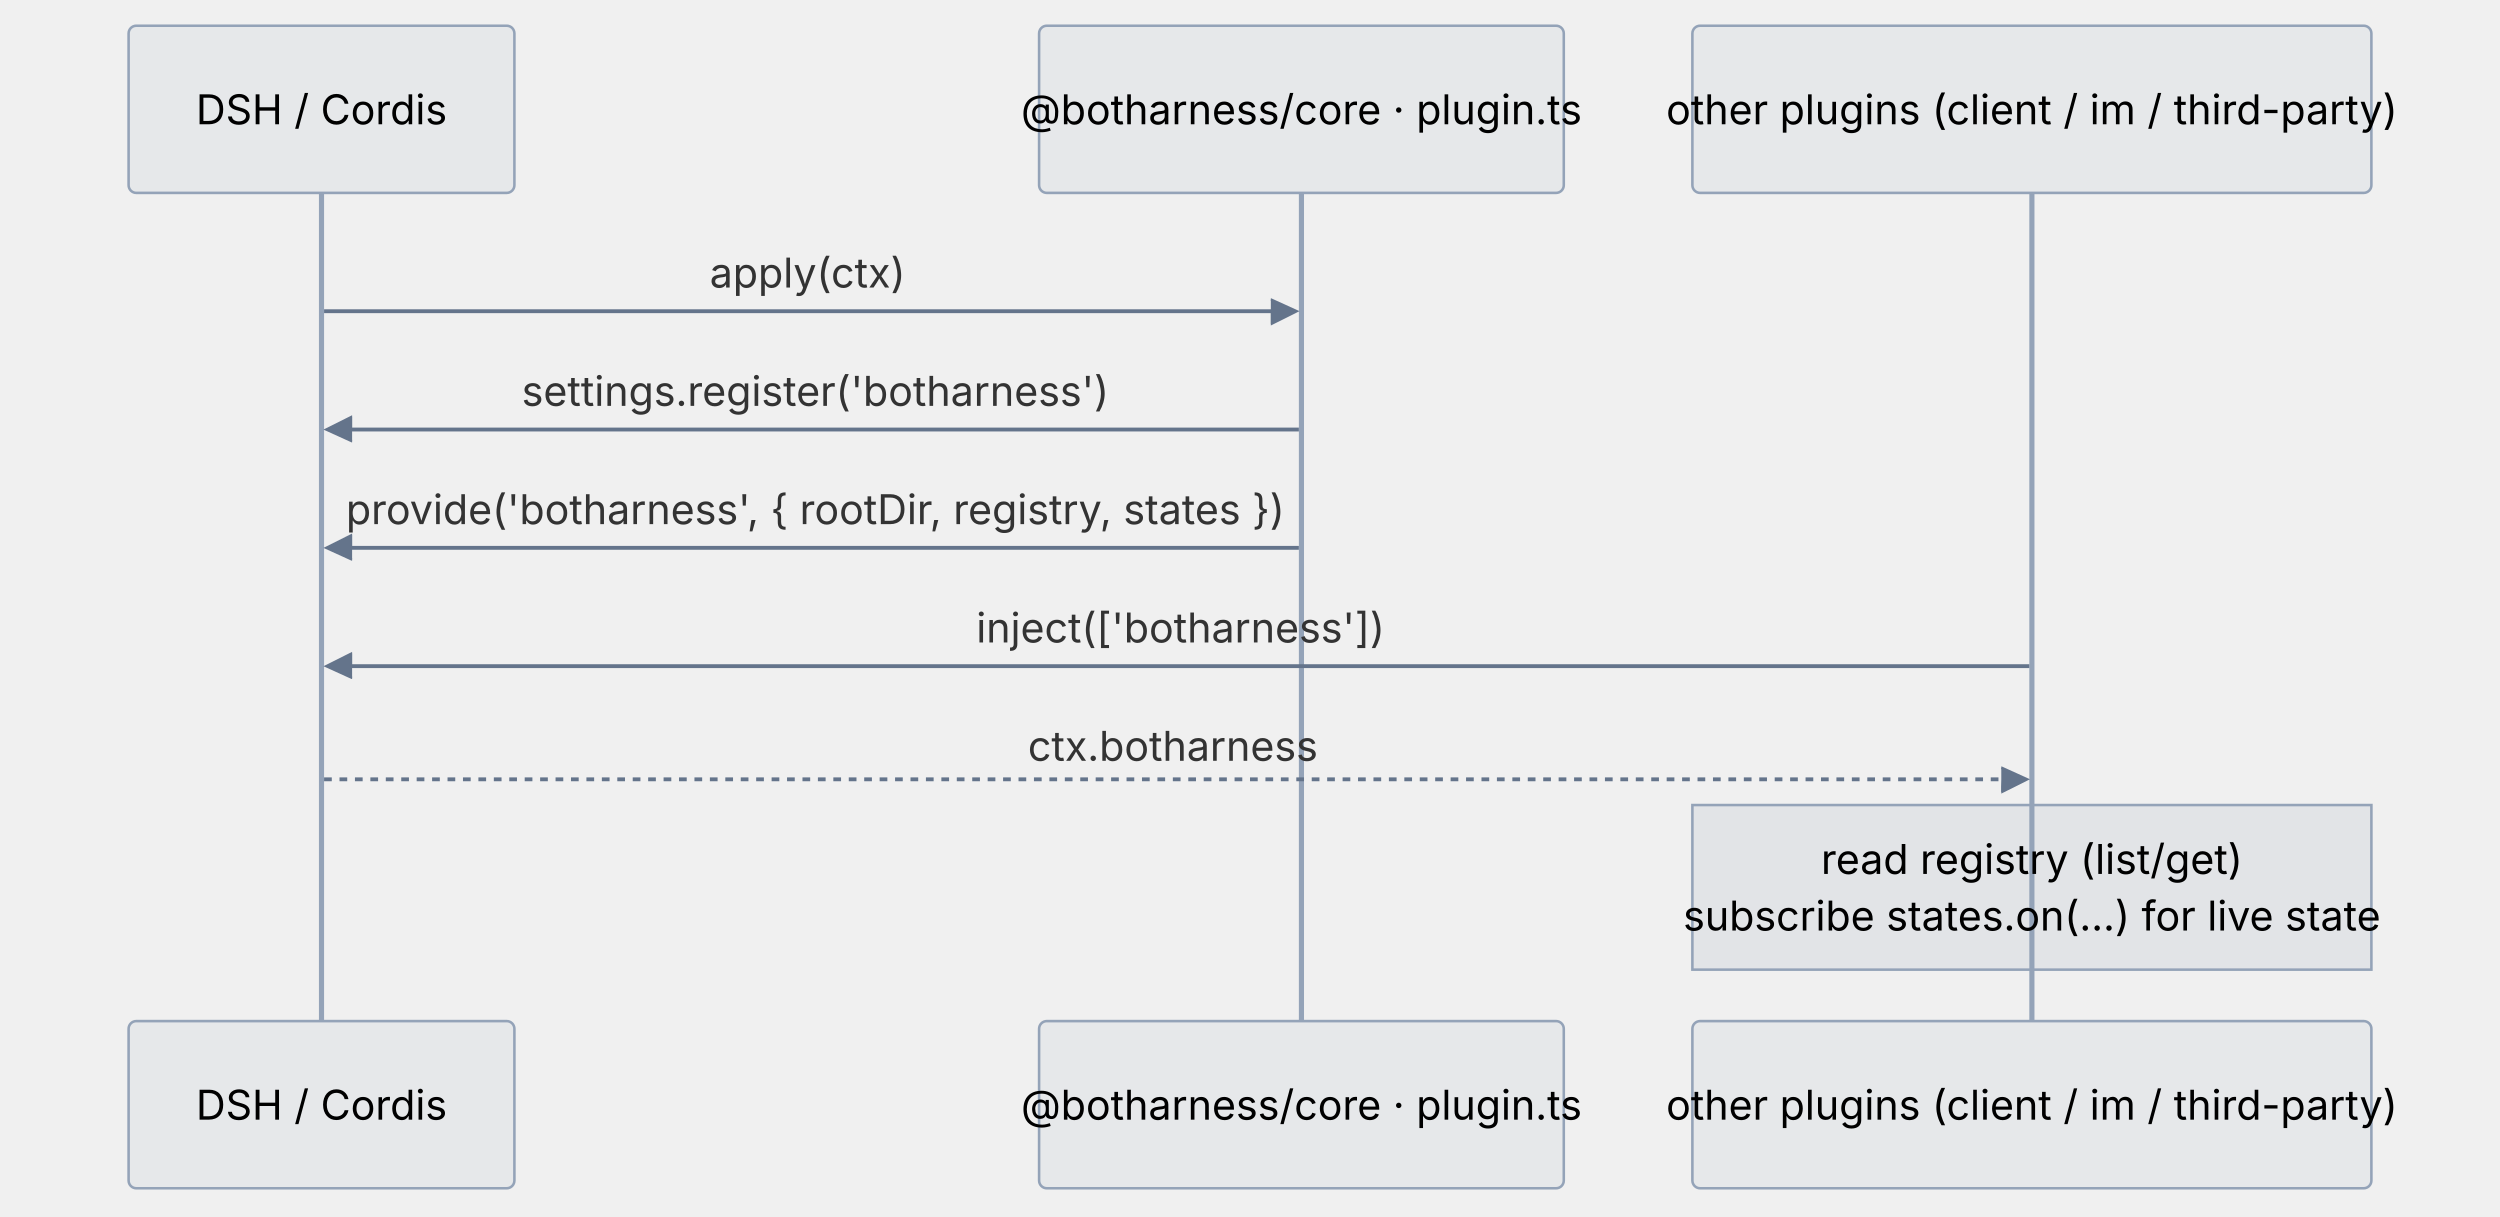
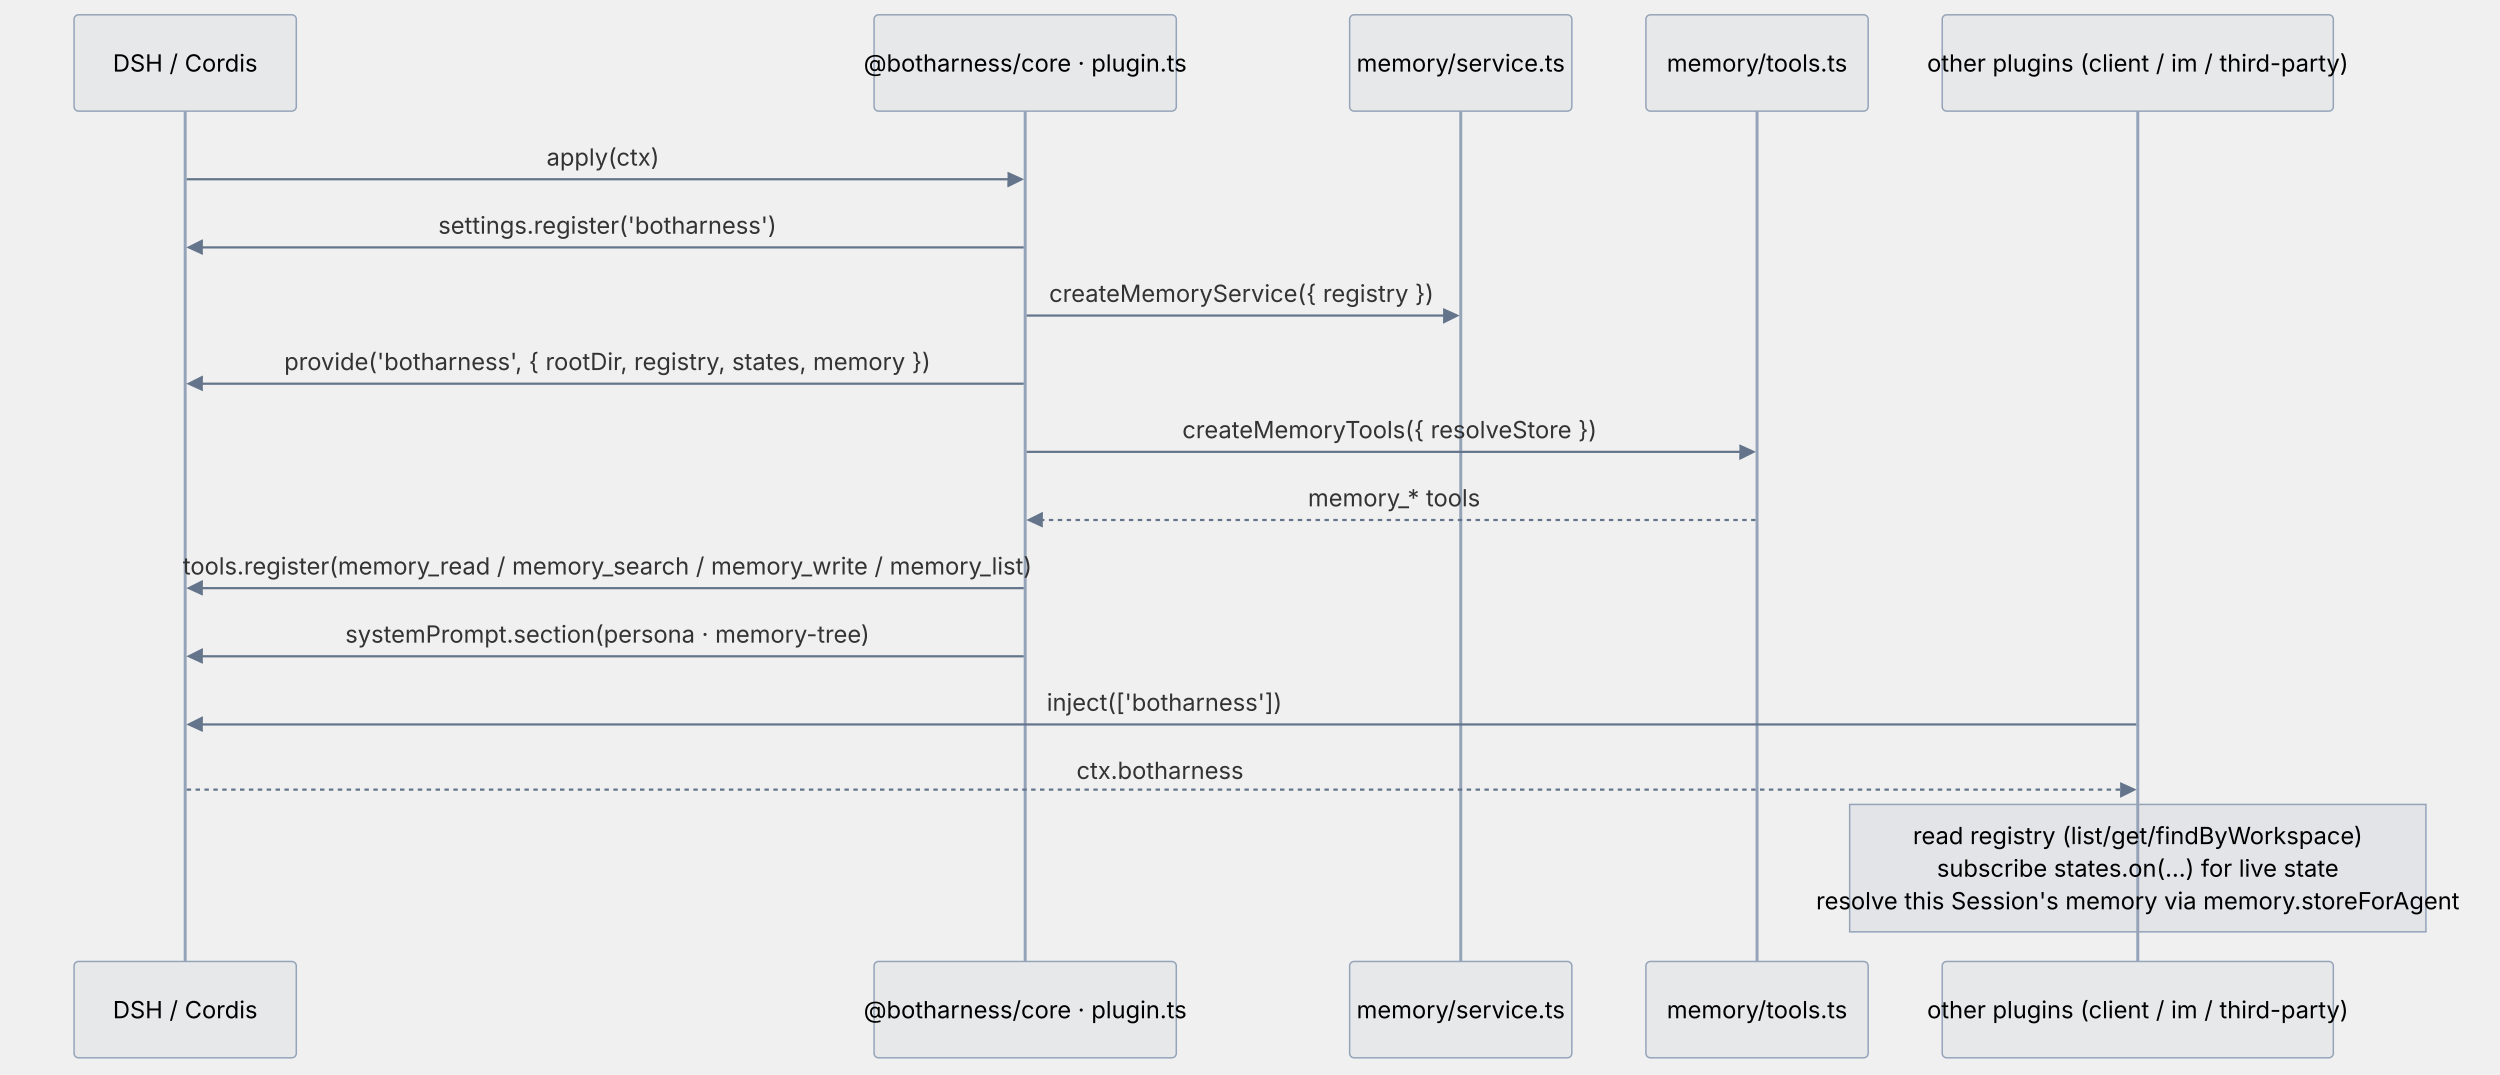
- <svg xmlns="http://www.w3.org/2000/svg" id="my-svg" width="972" height="473" style="max-width: 972px; background-color: transparent;" viewBox="-50 -10 972 473" role="graphics-document document" aria-roledescription="sequence">
+ <svg xmlns="http://www.w3.org/2000/svg" id="my-svg" width="1687.5" height="725" style="max-width: 1687.5px; background-color: transparent;" viewBox="-50 -10 1687.5 725" role="graphics-document document" aria-roledescription="sequence">
  <g>
-     <rect x="608" y="387" fill="#eaeaea" stroke="#666" width="264" height="65" name="O" rx="3" ry="3" class="actor actor-bottom" />
-     <text x="740" y="419.5" dominant-baseline="central" alignment-baseline="central" class="actor actor-box" style="text-anchor: middle; font-size: 16px; font-weight: 400;">
-       <tspan x="740" dy="0">other plugins (client / im / third-party)</tspan>
+     <rect x="1261" y="639" fill="#eaeaea" stroke="#666" width="264" height="65" name="O" rx="3" ry="3" class="actor actor-bottom" />
+     <text x="1393" y="671.5" dominant-baseline="central" alignment-baseline="central" class="actor actor-box" style="text-anchor: middle; font-size: 16px; font-weight: 400;">
+       <tspan x="1393" dy="0">other plugins (client / im / third-party)</tspan>
    </text>
  </g>
  <g>
-     <rect x="354" y="387" fill="#eaeaea" stroke="#666" width="204" height="65" name="P" rx="3" ry="3" class="actor actor-bottom" />
-     <text x="456" y="419.5" dominant-baseline="central" alignment-baseline="central" class="actor actor-box" style="text-anchor: middle; font-size: 16px; font-weight: 400;">
-       <tspan x="456" dy="0">@botharness/core · plugin.ts</tspan>
+     <rect x="1061" y="639" fill="#eaeaea" stroke="#666" width="150" height="65" name="T" rx="3" ry="3" class="actor actor-bottom" />
+     <text x="1136" y="671.5" dominant-baseline="central" alignment-baseline="central" class="actor actor-box" style="text-anchor: middle; font-size: 16px; font-weight: 400;">
+       <tspan x="1136" dy="0">memory/tools.ts</tspan>
    </text>
  </g>
  <g>
-     <rect x="0" y="387" fill="#eaeaea" stroke="#666" width="150" height="65" name="D" rx="3" ry="3" class="actor actor-bottom" />
-     <text x="75" y="419.5" dominant-baseline="central" alignment-baseline="central" class="actor actor-box" style="text-anchor: middle; font-size: 16px; font-weight: 400;">
+     <rect x="861" y="639" fill="#eaeaea" stroke="#666" width="150" height="65" name="M" rx="3" ry="3" class="actor actor-bottom" />
+     <text x="936" y="671.5" dominant-baseline="central" alignment-baseline="central" class="actor actor-box" style="text-anchor: middle; font-size: 16px; font-weight: 400;">
+       <tspan x="936" dy="0">memory/service.ts</tspan>
+     </text>
+   </g>
+   <g>
+     <rect x="540" y="639" fill="#eaeaea" stroke="#666" width="204" height="65" name="P" rx="3" ry="3" class="actor actor-bottom" />
+     <text x="642" y="671.5" dominant-baseline="central" alignment-baseline="central" class="actor actor-box" style="text-anchor: middle; font-size: 16px; font-weight: 400;">
+       <tspan x="642" dy="0">@botharness/core · plugin.ts</tspan>
+     </text>
+   </g>
+   <g>
+     <rect x="0" y="639" fill="#eaeaea" stroke="#666" width="150" height="65" name="D" rx="3" ry="3" class="actor actor-bottom" />
+     <text x="75" y="671.5" dominant-baseline="central" alignment-baseline="central" class="actor actor-box" style="text-anchor: middle; font-size: 16px; font-weight: 400;">
      <tspan x="75" dy="0">DSH / Cordis</tspan>
    </text>
  </g>
  <g>
-     <line id="actor2" x1="740" y1="65" x2="740" y2="387" class="actor-line 200" stroke-width="0.5px" stroke="#999" name="O" data-et="life-line" data-id="O" />
-     <g id="root-2" data-et="participant" data-type="participant" data-id="O">
-       <rect x="608" y="0" fill="#eaeaea" stroke="#666" width="264" height="65" name="O" rx="3" ry="3" class="actor actor-top" />
-       <text x="740" y="32.5" dominant-baseline="central" alignment-baseline="central" class="actor actor-box" style="text-anchor: middle; font-size: 16px; font-weight: 400;">
-         <tspan x="740" dy="0">other plugins (client / im / third-party)</tspan>
+     <line id="actor4" x1="1393" y1="65" x2="1393" y2="639" class="actor-line 200" stroke-width="0.5px" stroke="#999" name="O" data-et="life-line" data-id="O" />
+     <g id="root-4" data-et="participant" data-type="participant" data-id="O">
+       <rect x="1261" y="0" fill="#eaeaea" stroke="#666" width="264" height="65" name="O" rx="3" ry="3" class="actor actor-top" />
+       <text x="1393" y="32.5" dominant-baseline="central" alignment-baseline="central" class="actor actor-box" style="text-anchor: middle; font-size: 16px; font-weight: 400;">
+         <tspan x="1393" dy="0">other plugins (client / im / third-party)</tspan>
      </text>
    </g>
  </g>
  <g>
-     <line id="actor1" x1="456" y1="65" x2="456" y2="387" class="actor-line 200" stroke-width="0.5px" stroke="#999" name="P" data-et="life-line" data-id="P" />
-     <g id="root-1" data-et="participant" data-type="participant" data-id="P">
-       <rect x="354" y="0" fill="#eaeaea" stroke="#666" width="204" height="65" name="P" rx="3" ry="3" class="actor actor-top" />
-       <text x="456" y="32.5" dominant-baseline="central" alignment-baseline="central" class="actor actor-box" style="text-anchor: middle; font-size: 16px; font-weight: 400;">
-         <tspan x="456" dy="0">@botharness/core · plugin.ts</tspan>
+     <line id="actor3" x1="1136" y1="65" x2="1136" y2="639" class="actor-line 200" stroke-width="0.5px" stroke="#999" name="T" data-et="life-line" data-id="T" />
+     <g id="root-3" data-et="participant" data-type="participant" data-id="T">
+       <rect x="1061" y="0" fill="#eaeaea" stroke="#666" width="150" height="65" name="T" rx="3" ry="3" class="actor actor-top" />
+       <text x="1136" y="32.5" dominant-baseline="central" alignment-baseline="central" class="actor actor-box" style="text-anchor: middle; font-size: 16px; font-weight: 400;">
+         <tspan x="1136" dy="0">memory/tools.ts</tspan>
      </text>
    </g>
  </g>
  <g>
-     <line id="actor0" x1="75" y1="65" x2="75" y2="387" class="actor-line 200" stroke-width="0.5px" stroke="#999" name="D" data-et="life-line" data-id="D" />
+     <line id="actor2" x1="936" y1="65" x2="936" y2="639" class="actor-line 200" stroke-width="0.5px" stroke="#999" name="M" data-et="life-line" data-id="M" />
+     <g id="root-2" data-et="participant" data-type="participant" data-id="M">
+       <rect x="861" y="0" fill="#eaeaea" stroke="#666" width="150" height="65" name="M" rx="3" ry="3" class="actor actor-top" />
+       <text x="936" y="32.5" dominant-baseline="central" alignment-baseline="central" class="actor actor-box" style="text-anchor: middle; font-size: 16px; font-weight: 400;">
+         <tspan x="936" dy="0">memory/service.ts</tspan>
+       </text>
+     </g>
+   </g>
+   <g>
+     <line id="actor1" x1="642" y1="65" x2="642" y2="639" class="actor-line 200" stroke-width="0.5px" stroke="#999" name="P" data-et="life-line" data-id="P" />
+     <g id="root-1" data-et="participant" data-type="participant" data-id="P">
+       <rect x="540" y="0" fill="#eaeaea" stroke="#666" width="204" height="65" name="P" rx="3" ry="3" class="actor actor-top" />
+       <text x="642" y="32.5" dominant-baseline="central" alignment-baseline="central" class="actor actor-box" style="text-anchor: middle; font-size: 16px; font-weight: 400;">
+         <tspan x="642" dy="0">@botharness/core · plugin.ts</tspan>
+       </text>
+     </g>
+   </g>
+   <g>
+     <line id="actor0" x1="75" y1="65" x2="75" y2="639" class="actor-line 200" stroke-width="0.5px" stroke="#999" name="D" data-et="life-line" data-id="D" />
    <g id="root-0" data-et="participant" data-type="participant" data-id="D">
      <rect x="0" y="0" fill="#eaeaea" stroke="#666" width="150" height="65" name="D" rx="3" ry="3" class="actor actor-top" />
      <text x="75" y="32.5" dominant-baseline="central" alignment-baseline="central" class="actor actor-box" style="text-anchor: middle; font-size: 16px; font-weight: 400;">
        <tspan x="75" dy="0">DSH / Cordis</tspan>
      </text>
    </g>
  </g>
  <style>#my-svg{font-family:system-ui,-apple-system,Segoe UI,PingFang SC,Microsoft YaHei,sans-serif;font-size:16px;fill:#333;}@keyframes edge-animation-frame{from{stroke-dashoffset:0;}}@keyframes dash{to{stroke-dashoffset:0;}}#my-svg .edge-animation-slow{stroke-dasharray:9,5!important;stroke-dashoffset:900;animation:dash 50s linear infinite;stroke-linecap:round;}#my-svg .edge-animation-fast{stroke-dasharray:9,5!important;stroke-dashoffset:900;animation:dash 20s linear infinite;stroke-linecap:round;}#my-svg .error-icon{fill:#552222;}#my-svg .error-text{fill:#552222;stroke:#552222;}#my-svg .edge-thickness-normal{stroke-width:1px;}#my-svg .edge-thickness-thick{stroke-width:3.5px;}#my-svg .edge-pattern-solid{stroke-dasharray:0;}#my-svg .edge-thickness-invisible{stroke-width:0;fill:none;}#my-svg .edge-pattern-dashed{stroke-dasharray:3;}#my-svg .edge-pattern-dotted{stroke-dasharray:2;}#my-svg .marker{fill:#94a3b8;stroke:#94a3b8;}#my-svg .marker.cross{stroke:#94a3b8;}#my-svg svg{font-family:system-ui,-apple-system,Segoe UI,PingFang SC,Microsoft YaHei,sans-serif;font-size:16px;}#my-svg p{margin:0;}#my-svg .actor{stroke:#94a3b8;fill:rgba(148, 163, 184, 0.1);stroke-width:1;}#my-svg rect.actor.outer-path[data-look="neo"]{filter:drop-shadow(1px 2px 2px rgba(185, 185, 185, 1));}#my-svg rect.note[data-look="neo"]{stroke:#94a3b8;fill:rgba(148, 163, 184, 0.15);filter:drop-shadow(1px 2px 2px rgba(185, 185, 185, 1));}#my-svg text.actor&gt;tspan{fill:black;stroke:none;}#my-svg .actor-line{stroke:#94a3b8;}#my-svg .innerArc{stroke-width:1.5;stroke-dasharray:none;}#my-svg .messageLine0{stroke-width:1.5;stroke-dasharray:none;stroke:#64748b;}#my-svg .messageLine1{stroke-width:1.5;stroke-dasharray:2,2;stroke:#64748b;}#my-svg [id$="-arrowhead"] path{fill:#64748b;stroke:#64748b;}#my-svg .sequenceNumber{fill:white;}#my-svg [id$="-sequencenumber"]{fill:#64748b;}#my-svg [id$="-crosshead"] path{fill:#64748b;stroke:#64748b;}#my-svg .messageText{fill:#333;stroke:none;}#my-svg .labelBox{stroke:#9370DB;fill:rgba(148, 163, 184, 0.1);filter:none;}#my-svg .labelText,#my-svg .labelText&gt;tspan{fill:black;stroke:none;}#my-svg .loopText,#my-svg .loopText&gt;tspan{fill:black;stroke:none;}#my-svg .sectionTitle,#my-svg .sectionTitle&gt;tspan{fill:black;stroke:none;}#my-svg .loopLine{stroke-width:2px;stroke-dasharray:2,2;stroke:#9370DB;fill:#9370DB;}#my-svg .note{stroke:#94a3b8;fill:rgba(148, 163, 184, 0.15);}#my-svg .noteText,#my-svg .noteText&gt;tspan{fill:black;stroke:none;font-weight:normal;}#my-svg .activation0{fill:#f4f4f4;stroke:#666;}#my-svg .activation1{fill:#f4f4f4;stroke:#666;}#my-svg .activation2{fill:#f4f4f4;stroke:#666;}#my-svg .actorPopupMenu{position:absolute;}#my-svg .actorPopupMenuPanel{position:absolute;fill:rgba(148, 163, 184, 0.1);box-shadow:0px 8px 16px 0px rgba(0,0,0,0.2);filter:drop-shadow(3px 5px 2px rgb(0 0 0 / 0.4));}#my-svg .actor-man circle,#my-svg line{fill:rgba(148, 163, 184, 0.1);stroke-width:2px;}#my-svg g rect.rect{filter:drop-shadow(1px 2px 2px rgba(185, 185, 185, 1));stroke:#94a3b8;}#my-svg .node .neo-node{stroke:#94a3b8;}#my-svg [data-look="neo"].node rect,#my-svg [data-look="neo"].cluster rect,#my-svg [data-look="neo"].node polygon{stroke:#94a3b8;filter:drop-shadow(1px 2px 2px rgba(185, 185, 185, 1));}#my-svg [data-look="neo"].swimlane.cluster rect{filter:none;}#my-svg [data-look="neo"].node path{stroke:#94a3b8;stroke-width:1px;}#my-svg [data-look="neo"].node .outer-path{filter:drop-shadow(1px 2px 2px rgba(185, 185, 185, 1));}#my-svg [data-look="neo"].node .neo-line path{stroke:#94a3b8;filter:none;}#my-svg [data-look="neo"].node circle{stroke:#94a3b8;filter:drop-shadow(1px 2px 2px rgba(185, 185, 185, 1));}#my-svg [data-look="neo"].node circle .state-start{fill:#000000;}#my-svg [data-look="neo"].icon-shape .icon{fill:#94a3b8;filter:drop-shadow(1px 2px 2px rgba(185, 185, 185, 1));}#my-svg [data-look="neo"].icon-shape .icon-neo path{stroke:#94a3b8;filter:drop-shadow(1px 2px 2px rgba(185, 185, 185, 1));}#my-svg :root{--mermaid-font-family:"trebuchet ms",verdana,arial,sans-serif;}</style>
  <g />
  <defs>
    <symbol id="my-svg-computer" width="24" height="24">
      <path transform="scale(.5)" d="M2 2v13h20v-13h-20zm18 11h-16v-9h16v9zm-10.228 6l.466-1h3.524l.467 1h-4.457zm14.228 3h-24l2-6h2.104l-1.33 4h18.45l-1.297-4h2.073l2 6zm-5-10h-14v-7h14v7z" />
    </symbol>
  </defs>
  <defs>
    <symbol id="my-svg-database" fill-rule="evenodd" clip-rule="evenodd">
      <path transform="scale(.5)" d="M12.258.001l.256.004.255.005.253.008.251.01.249.012.247.015.246.016.242.019.241.02.239.023.236.024.233.027.231.028.229.031.225.032.223.034.22.036.217.038.214.04.211.041.208.043.205.045.201.046.198.048.194.05.191.051.187.053.183.054.18.056.175.057.172.059.168.06.163.061.16.063.155.064.15.066.074.033.073.033.071.034.07.034.069.035.068.035.067.035.066.035.064.036.064.036.062.036.06.036.06.037.058.037.058.037.055.038.055.038.053.038.052.038.051.039.05.039.048.039.047.039.045.04.044.04.043.04.041.04.04.041.039.041.037.041.036.041.034.041.033.042.032.042.03.042.029.042.027.042.026.043.024.043.023.043.021.043.02.043.018.044.017.043.015.044.013.044.012.044.011.045.009.044.007.045.006.045.004.045.002.045.001.045v17l-.001.045-.002.045-.004.045-.006.045-.007.045-.009.044-.011.045-.012.044-.013.044-.015.044-.017.043-.018.044-.02.043-.021.043-.023.043-.024.043-.026.043-.027.042-.029.042-.03.042-.032.042-.033.042-.034.041-.036.041-.037.041-.039.041-.04.041-.041.04-.043.04-.044.04-.045.04-.047.039-.048.039-.05.039-.051.039-.052.038-.053.038-.055.038-.055.038-.058.037-.058.037-.06.037-.06.036-.062.036-.064.036-.064.036-.066.035-.067.035-.068.035-.069.035-.07.034-.071.034-.073.033-.074.033-.15.066-.155.064-.16.063-.163.061-.168.06-.172.059-.175.057-.18.056-.183.054-.187.053-.191.051-.194.05-.198.048-.201.046-.205.045-.208.043-.211.041-.214.04-.217.038-.22.036-.223.034-.225.032-.229.031-.231.028-.233.027-.236.024-.239.023-.241.02-.242.019-.246.016-.247.015-.249.012-.251.01-.253.008-.255.005-.256.004-.258.001-.258-.001-.256-.004-.255-.005-.253-.008-.251-.01-.249-.012-.247-.015-.245-.016-.243-.019-.241-.02-.238-.023-.236-.024-.234-.027-.231-.028-.228-.031-.226-.032-.223-.034-.22-.036-.217-.038-.214-.04-.211-.041-.208-.043-.204-.045-.201-.046-.198-.048-.195-.05-.19-.051-.187-.053-.184-.054-.179-.056-.176-.057-.172-.059-.167-.06-.164-.061-.159-.063-.155-.064-.151-.066-.074-.033-.072-.033-.072-.034-.07-.034-.069-.035-.068-.035-.067-.035-.066-.035-.064-.036-.063-.036-.062-.036-.061-.036-.06-.037-.058-.037-.057-.037-.056-.038-.055-.038-.053-.038-.052-.038-.051-.039-.049-.039-.049-.039-.046-.039-.046-.04-.044-.04-.043-.04-.041-.04-.04-.041-.039-.041-.037-.041-.036-.041-.034-.041-.033-.042-.032-.042-.03-.042-.029-.042-.027-.042-.026-.043-.024-.043-.023-.043-.021-.043-.02-.043-.018-.044-.017-.043-.015-.044-.013-.044-.012-.044-.011-.045-.009-.044-.007-.045-.006-.045-.004-.045-.002-.045-.001-.045v-17l.001-.045.002-.045.004-.045.006-.045.007-.045.009-.044.011-.045.012-.044.013-.044.015-.044.017-.043.018-.044.02-.043.021-.043.023-.043.024-.043.026-.043.027-.042.029-.042.03-.042.032-.042.033-.042.034-.041.036-.041.037-.041.039-.041.04-.041.041-.04.043-.04.044-.04.046-.04.046-.039.049-.039.049-.039.051-.039.052-.038.053-.038.055-.038.056-.038.057-.037.058-.037.06-.037.061-.036.062-.036.063-.036.064-.036.066-.035.067-.035.068-.035.069-.035.07-.034.072-.034.072-.033.074-.033.151-.066.155-.064.159-.063.164-.061.167-.06.172-.059.176-.057.179-.056.184-.054.187-.053.19-.051.195-.05.198-.048.201-.046.204-.045.208-.043.211-.041.214-.04.217-.038.22-.036.223-.034.226-.032.228-.031.231-.028.234-.027.236-.024.238-.023.241-.02.243-.019.245-.016.247-.015.249-.012.251-.01.253-.008.255-.005.256-.004.258-.001.258.001zm-9.258 20.499v.01l.001.021.003.021.004.022.005.021.006.022.007.022.009.023.01.022.011.023.012.023.013.023.015.023.016.024.017.023.018.024.019.024.021.024.022.025.023.024.024.025.052.049.056.05.061.051.066.051.07.051.075.051.079.052.084.052.088.052.092.052.097.052.102.051.105.052.11.052.114.051.119.051.123.051.127.05.131.05.135.05.139.048.144.049.147.047.152.047.155.047.16.045.163.045.167.043.171.043.176.041.178.041.183.039.187.039.19.037.194.035.197.035.202.033.204.031.209.03.212.029.216.027.219.025.222.024.226.021.23.02.233.018.236.016.24.015.243.012.246.01.249.008.253.005.256.004.259.001.26-.001.257-.004.254-.005.25-.008.247-.011.244-.012.241-.014.237-.016.233-.018.231-.021.226-.021.224-.024.22-.026.216-.027.212-.028.21-.031.205-.031.202-.034.198-.034.194-.036.191-.037.187-.039.183-.04.179-.04.175-.042.172-.043.168-.044.163-.045.16-.046.155-.046.152-.047.148-.048.143-.049.139-.049.136-.05.131-.05.126-.05.123-.051.118-.052.114-.051.11-.052.106-.052.101-.052.096-.052.092-.052.088-.053.083-.051.079-.052.074-.052.07-.051.065-.051.06-.051.056-.05.051-.05.023-.024.023-.025.021-.024.02-.024.019-.024.018-.024.017-.024.015-.023.014-.024.013-.023.012-.023.01-.023.01-.022.008-.022.006-.022.006-.022.004-.022.004-.021.001-.021.001-.021v-4.127l-.077.055-.08.053-.083.054-.085.053-.087.052-.09.052-.093.051-.095.05-.097.05-.1.049-.102.049-.105.048-.106.047-.109.047-.111.046-.114.045-.115.045-.118.044-.12.043-.122.042-.124.042-.126.041-.128.04-.13.04-.132.038-.134.038-.135.037-.138.037-.139.035-.142.035-.143.034-.144.033-.147.032-.148.031-.15.03-.151.03-.153.029-.154.027-.156.027-.158.026-.159.025-.161.024-.162.023-.163.022-.165.021-.166.02-.167.019-.169.018-.169.017-.171.016-.173.015-.173.014-.175.013-.175.012-.177.011-.178.01-.179.008-.179.008-.181.006-.182.005-.182.004-.184.003-.184.002h-.37l-.184-.002-.184-.003-.182-.004-.182-.005-.181-.006-.179-.008-.179-.008-.178-.01-.176-.011-.176-.012-.175-.013-.173-.014-.172-.015-.171-.016-.17-.017-.169-.018-.167-.019-.166-.02-.165-.021-.163-.022-.162-.023-.161-.024-.159-.025-.157-.026-.156-.027-.155-.027-.153-.029-.151-.03-.15-.03-.148-.031-.146-.032-.145-.033-.143-.034-.141-.035-.14-.035-.137-.037-.136-.037-.134-.038-.132-.038-.13-.04-.128-.04-.126-.041-.124-.042-.122-.042-.12-.044-.117-.043-.116-.045-.113-.045-.112-.046-.109-.047-.106-.047-.105-.048-.102-.049-.1-.049-.097-.05-.095-.05-.093-.052-.09-.051-.087-.052-.085-.053-.083-.054-.08-.054-.077-.054v4.127zm0-5.654v.011l.001.021.003.021.004.021.005.022.006.022.007.022.009.022.01.022.011.023.012.023.013.023.015.024.016.023.017.024.018.024.019.024.021.024.022.024.023.025.024.024.052.05.056.05.061.05.066.051.07.051.075.052.079.051.084.052.088.052.092.052.097.052.102.052.105.052.11.051.114.051.119.052.123.05.127.051.131.05.135.049.139.049.144.048.147.048.152.047.155.046.16.045.163.045.167.044.171.042.176.042.178.04.183.04.187.038.19.037.194.036.197.034.202.033.204.032.209.03.212.028.216.027.219.025.222.024.226.022.23.02.233.018.236.016.24.014.243.012.246.01.249.008.253.006.256.003.259.001.26-.001.257-.003.254-.006.25-.008.247-.01.244-.012.241-.015.237-.016.233-.018.231-.02.226-.022.224-.024.22-.025.216-.027.212-.029.21-.03.205-.032.202-.033.198-.035.194-.036.191-.037.187-.039.183-.039.179-.041.175-.042.172-.043.168-.044.163-.045.16-.045.155-.047.152-.047.148-.048.143-.048.139-.05.136-.049.131-.05.126-.051.123-.051.118-.051.114-.052.11-.052.106-.052.101-.052.096-.052.092-.052.088-.052.083-.052.079-.052.074-.051.07-.052.065-.051.06-.05.056-.051.051-.049.023-.025.023-.024.021-.025.02-.024.019-.024.018-.024.017-.024.015-.023.014-.023.013-.024.012-.022.01-.023.01-.023.008-.022.006-.022.006-.022.004-.021.004-.022.001-.021.001-.021v-4.139l-.077.054-.08.054-.083.054-.085.052-.087.053-.09.051-.093.051-.095.051-.097.05-.1.049-.102.049-.105.048-.106.047-.109.047-.111.046-.114.045-.115.044-.118.044-.12.044-.122.042-.124.042-.126.041-.128.04-.13.039-.132.039-.134.038-.135.037-.138.036-.139.036-.142.035-.143.033-.144.033-.147.033-.148.031-.15.03-.151.03-.153.028-.154.028-.156.027-.158.026-.159.025-.161.024-.162.023-.163.022-.165.021-.166.02-.167.019-.169.018-.169.017-.171.016-.173.015-.173.014-.175.013-.175.012-.177.011-.178.009-.179.009-.179.007-.181.007-.182.005-.182.004-.184.003-.184.002h-.37l-.184-.002-.184-.003-.182-.004-.182-.005-.181-.007-.179-.007-.179-.009-.178-.009-.176-.011-.176-.012-.175-.013-.173-.014-.172-.015-.171-.016-.17-.017-.169-.018-.167-.019-.166-.02-.165-.021-.163-.022-.162-.023-.161-.024-.159-.025-.157-.026-.156-.027-.155-.028-.153-.028-.151-.03-.15-.03-.148-.031-.146-.033-.145-.033-.143-.033-.141-.035-.14-.036-.137-.036-.136-.037-.134-.038-.132-.039-.13-.039-.128-.04-.126-.041-.124-.042-.122-.043-.12-.043-.117-.044-.116-.044-.113-.046-.112-.046-.109-.046-.106-.047-.105-.048-.102-.049-.1-.049-.097-.05-.095-.051-.093-.051-.09-.051-.087-.053-.085-.052-.083-.054-.08-.054-.077-.054v4.139zm0-5.666v.011l.001.02.003.022.004.021.005.022.006.021.007.022.009.023.01.022.011.023.012.023.013.023.015.023.016.024.017.024.018.023.019.024.021.025.022.024.023.024.024.025.052.05.056.05.061.05.066.051.07.051.075.052.079.051.084.052.088.052.092.052.097.052.102.052.105.051.11.052.114.051.119.051.123.051.127.05.131.05.135.05.139.049.144.048.147.048.152.047.155.046.16.045.163.045.167.043.171.043.176.042.178.04.183.04.187.038.19.037.194.036.197.034.202.033.204.032.209.03.212.028.216.027.219.025.222.024.226.021.23.02.233.018.236.017.24.014.243.012.246.01.249.008.253.006.256.003.259.001.26-.001.257-.003.254-.006.25-.008.247-.01.244-.013.241-.014.237-.016.233-.018.231-.02.226-.022.224-.024.22-.025.216-.027.212-.029.21-.03.205-.032.202-.033.198-.035.194-.036.191-.037.187-.039.183-.039.179-.041.175-.042.172-.043.168-.044.163-.045.16-.045.155-.047.152-.047.148-.048.143-.049.139-.049.136-.049.131-.051.126-.05.123-.051.118-.052.114-.051.11-.052.106-.052.101-.052.096-.052.092-.052.088-.052.083-.052.079-.052.074-.052.07-.051.065-.051.06-.051.056-.05.051-.049.023-.025.023-.025.021-.024.02-.024.019-.024.018-.024.017-.024.015-.023.014-.024.013-.023.012-.023.01-.022.01-.023.008-.022.006-.022.006-.022.004-.022.004-.021.001-.021.001-.021v-4.153l-.077.054-.08.054-.083.053-.085.053-.087.053-.09.051-.093.051-.095.051-.097.05-.1.049-.102.048-.105.048-.106.048-.109.046-.111.046-.114.046-.115.044-.118.044-.12.043-.122.043-.124.042-.126.041-.128.04-.13.039-.132.039-.134.038-.135.037-.138.036-.139.036-.142.034-.143.034-.144.033-.147.032-.148.032-.15.03-.151.03-.153.028-.154.028-.156.027-.158.026-.159.024-.161.024-.162.023-.163.023-.165.021-.166.02-.167.019-.169.018-.169.017-.171.016-.173.015-.173.014-.175.013-.175.012-.177.01-.178.01-.179.009-.179.007-.181.006-.182.006-.182.004-.184.003-.184.001-.185.001-.185-.001-.184-.001-.184-.003-.182-.004-.182-.006-.181-.006-.179-.007-.179-.009-.178-.01-.176-.01-.176-.012-.175-.013-.173-.014-.172-.015-.171-.016-.17-.017-.169-.018-.167-.019-.166-.02-.165-.021-.163-.023-.162-.023-.161-.024-.159-.024-.157-.026-.156-.027-.155-.028-.153-.028-.151-.03-.15-.03-.148-.032-.146-.032-.145-.033-.143-.034-.141-.034-.14-.036-.137-.036-.136-.037-.134-.038-.132-.039-.13-.039-.128-.041-.126-.041-.124-.041-.122-.043-.12-.043-.117-.044-.116-.044-.113-.046-.112-.046-.109-.046-.106-.048-.105-.048-.102-.048-.1-.05-.097-.049-.095-.051-.093-.051-.09-.052-.087-.052-.085-.053-.083-.053-.08-.054-.077-.054v4.153zm8.74-8.179l-.257.004-.254.005-.25.008-.247.011-.244.012-.241.014-.237.016-.233.018-.231.021-.226.022-.224.023-.22.026-.216.027-.212.028-.21.031-.205.032-.202.033-.198.034-.194.036-.191.038-.187.038-.183.04-.179.041-.175.042-.172.043-.168.043-.163.045-.16.046-.155.046-.152.048-.148.048-.143.048-.139.049-.136.05-.131.05-.126.051-.123.051-.118.051-.114.052-.11.052-.106.052-.101.052-.096.052-.092.052-.088.052-.083.052-.079.052-.074.051-.07.052-.065.051-.06.05-.056.05-.051.05-.023.025-.023.024-.021.024-.02.025-.019.024-.018.024-.017.023-.015.024-.014.023-.013.023-.012.023-.01.023-.01.022-.008.022-.006.023-.006.021-.004.022-.004.021-.001.021-.001.021.001.021.001.021.004.021.004.022.006.021.006.023.008.022.01.022.01.023.012.023.013.023.014.023.015.024.017.023.018.024.019.024.02.025.021.024.023.024.023.025.051.05.056.05.06.05.065.051.07.052.074.051.079.052.083.052.088.052.092.052.096.052.101.052.106.052.11.052.114.052.118.051.123.051.126.051.131.05.136.05.139.049.143.048.148.048.152.048.155.046.16.046.163.045.168.043.172.043.175.042.179.041.183.04.187.038.191.038.194.036.198.034.202.033.205.032.21.031.212.028.216.027.22.026.224.023.226.022.231.021.233.018.237.016.241.014.244.012.247.011.25.008.254.005.257.004.26.001.26-.001.257-.004.254-.005.25-.008.247-.011.244-.012.241-.014.237-.016.233-.018.231-.021.226-.022.224-.023.22-.026.216-.027.212-.028.21-.031.205-.032.202-.033.198-.034.194-.036.191-.038.187-.038.183-.04.179-.041.175-.042.172-.043.168-.043.163-.045.16-.046.155-.046.152-.048.148-.048.143-.048.139-.049.136-.05.131-.05.126-.051.123-.051.118-.051.114-.052.11-.052.106-.052.101-.052.096-.052.092-.052.088-.052.083-.052.079-.052.074-.051.07-.052.065-.051.06-.05.056-.05.051-.05.023-.025.023-.024.021-.024.02-.025.019-.024.018-.024.017-.023.015-.024.014-.023.013-.023.012-.023.01-.023.01-.022.008-.022.006-.023.006-.021.004-.022.004-.021.001-.021.001-.021-.001-.021-.001-.021-.004-.021-.004-.022-.006-.021-.006-.023-.008-.022-.01-.022-.01-.023-.012-.023-.013-.023-.014-.023-.015-.024-.017-.023-.018-.024-.019-.024-.02-.025-.021-.024-.023-.024-.023-.025-.051-.05-.056-.05-.06-.05-.065-.051-.07-.052-.074-.051-.079-.052-.083-.052-.088-.052-.092-.052-.096-.052-.101-.052-.106-.052-.11-.052-.114-.052-.118-.051-.123-.051-.126-.051-.131-.05-.136-.05-.139-.049-.143-.048-.148-.048-.152-.048-.155-.046-.16-.046-.163-.045-.168-.043-.172-.043-.175-.042-.179-.041-.183-.04-.187-.038-.191-.038-.194-.036-.198-.034-.202-.033-.205-.032-.21-.031-.212-.028-.216-.027-.22-.026-.224-.023-.226-.022-.231-.021-.233-.018-.237-.016-.241-.014-.244-.012-.247-.011-.25-.008-.254-.005-.257-.004-.26-.001-.26.001z" />
    </symbol>
  </defs>
  <defs>
    <symbol id="my-svg-clock" width="24" height="24">
      <path transform="scale(.5)" d="M12 2c5.514 0 10 4.486 10 10s-4.486 10-10 10-10-4.486-10-10 4.486-10 10-10zm0-2c-6.627 0-12 5.373-12 12s5.373 12 12 12 12-5.373 12-12-5.373-12-12-12zm5.848 12.459c.202.038.202.333.001.372-1.907.361-6.045 1.111-6.547 1.111-.719 0-1.301-.582-1.301-1.301 0-.512.77-5.447 1.125-7.445.034-.192.312-.181.343.014l.985 6.238 5.394 1.011z" />
    </symbol>
  </defs>
  <defs>
    <marker id="my-svg-arrowhead" refX="7.9" refY="5" markerUnits="userSpaceOnUse" markerWidth="12" markerHeight="12" orient="auto-start-reverse">
      <path d="M -1 0 L 10 5 L 0 10 z" />
    </marker>
  </defs>
  <defs>
    <marker id="my-svg-crosshead" markerWidth="15" markerHeight="8" orient="auto" refX="4" refY="4.5">
      <path fill="none" stroke="#000000" stroke-width="1pt" d="M 1,2 L 6,7 M 6,2 L 1,7" style="stroke-dasharray: 0, 0;" />
    </marker>
  </defs>
  <defs>
    <marker id="my-svg-filled-head" refX="15.5" refY="7" markerWidth="20" markerHeight="28" orient="auto">
      <path d="M 18,7 L9,13 L14,7 L9,1 Z" />
    </marker>
  </defs>
  <defs>
    <marker id="my-svg-sequencenumber" refX="15" refY="15" markerWidth="60" markerHeight="40" orient="auto">
      <circle cx="15" cy="15" r="6" />
    </marker>
  </defs>
  <defs>
    <marker id="my-svg-solidTopArrowHead" refX="7.9" refY="7.25" markerUnits="userSpaceOnUse" markerWidth="12" markerHeight="12" orient="auto-start-reverse">
      <path d="M 0 0 L 10 8 L 0 8 z" />
    </marker>
  </defs>
  <defs>
    <marker id="my-svg-solidBottomArrowHead" refX="7.9" refY="0.75" markerUnits="userSpaceOnUse" markerWidth="12" markerHeight="12" orient="auto-start-reverse">
      <path d="M 0 0 L 10 0 L 0 8 z" />
    </marker>
  </defs>
  <defs>
    <marker id="my-svg-stickTopArrowHead" refX="7.5" refY="7" markerUnits="userSpaceOnUse" markerWidth="12" markerHeight="12" orient="auto-start-reverse">
      <path d="M 0 0 L 7 7" stroke="black" stroke-width="1.5" fill="none" />
    </marker>
  </defs>
  <defs>
    <marker id="my-svg-stickBottomArrowHead" refX="7.5" refY="0" markerUnits="userSpaceOnUse" markerWidth="12" markerHeight="12" orient="auto-start-reverse">
      <path d="M 0 7 L 7 0" stroke="black" stroke-width="1.5" fill="none" />
    </marker>
  </defs>
-   <g data-et="note" data-id="i5">
-     <rect x="608" y="303" fill="#EDF2AE" stroke="#666" width="264" height="64" class="note" />
-     <text x="740" y="308" text-anchor="middle" dominant-baseline="middle" alignment-baseline="middle" class="noteText" dy="1em" style="font-size: 16px; font-weight: 400;">
-       <tspan x="740">read registry (list/get)</tspan>
+   <g data-et="note" data-id="i10">
+     <rect x="1198.5" y="533" fill="#EDF2AE" stroke="#666" width="389" height="86" class="note" />
+     <text x="1393" y="538" text-anchor="middle" dominant-baseline="middle" alignment-baseline="middle" class="noteText" dy="1em" style="font-size: 16px; font-weight: 400;">
+       <tspan x="1393">read registry (list/get/findByWorkspace)</tspan>
    </text>
-     <text x="740" y="330" text-anchor="middle" dominant-baseline="middle" alignment-baseline="middle" class="noteText" dy="1em" style="font-size: 16px; font-weight: 400;">
-       <tspan x="740">subscribe states.on(...) for live state</tspan>
+     <text x="1393" y="560" text-anchor="middle" dominant-baseline="middle" alignment-baseline="middle" class="noteText" dy="1em" style="font-size: 16px; font-weight: 400;">
+       <tspan x="1393">subscribe states.on(...) for live state</tspan>
+     </text>
+     <text x="1393" y="582" text-anchor="middle" dominant-baseline="middle" alignment-baseline="middle" class="noteText" dy="1em" style="font-size: 16px; font-weight: 400;">
+       <tspan x="1393">resolve this Session's memory via memory.storeForAgent</tspan>
    </text>
  </g>
-   <text x="264" y="80" text-anchor="middle" dominant-baseline="middle" alignment-baseline="middle" class="messageText" dy="1em" style="font-size: 16px; font-weight: 400;">apply(ctx)</text>
-   <line x1="76" y1="111" x2="452" y2="111" class="messageLine0" data-et="message" data-id="i0" data-from="D" data-to="P" stroke-width="2" stroke="none" marker-end="url(#my-svg-arrowhead)" style="fill: none;" />
-   <text x="267" y="126" text-anchor="middle" dominant-baseline="middle" alignment-baseline="middle" class="messageText" dy="1em" style="font-size: 16px; font-weight: 400;">settings.register('botharness')</text>
-   <line x1="455" y1="157" x2="79" y2="157" class="messageLine0" data-et="message" data-id="i1" data-from="P" data-to="D" stroke-width="2" stroke="none" marker-end="url(#my-svg-arrowhead)" style="fill: none;" />
-   <text x="267" y="172" text-anchor="middle" dominant-baseline="middle" alignment-baseline="middle" class="messageText" dy="1em" style="font-size: 16px; font-weight: 400;">provide('botharness', { rootDir, registry, states })</text>
-   <line x1="455" y1="203" x2="79" y2="203" class="messageLine0" data-et="message" data-id="i2" data-from="P" data-to="D" stroke-width="2" stroke="none" marker-end="url(#my-svg-arrowhead)" style="fill: none;" />
-   <text x="409" y="218" text-anchor="middle" dominant-baseline="middle" alignment-baseline="middle" class="messageText" dy="1em" style="font-size: 16px; font-weight: 400;">inject(['botharness'])</text>
-   <line x1="739" y1="249" x2="79" y2="249" class="messageLine0" data-et="message" data-id="i3" data-from="O" data-to="D" stroke-width="2" stroke="none" marker-end="url(#my-svg-arrowhead)" style="fill: none;" />
-   <text x="406" y="264" text-anchor="middle" dominant-baseline="middle" alignment-baseline="middle" class="messageText" dy="1em" style="font-size: 16px; font-weight: 400;">ctx.botharness</text>
-   <line x1="76" y1="293" x2="736" y2="293" class="messageLine1" data-et="message" data-id="i4" data-from="D" data-to="O" stroke-width="2" stroke="none" marker-end="url(#my-svg-arrowhead)" style="stroke-dasharray: 3, 3; fill: none;" />
+   <text x="357" y="80" text-anchor="middle" dominant-baseline="middle" alignment-baseline="middle" class="messageText" dy="1em" style="font-size: 16px; font-weight: 400;">apply(ctx)</text>
+   <line x1="76" y1="111" x2="638" y2="111" class="messageLine0" data-et="message" data-id="i0" data-from="D" data-to="P" stroke-width="2" stroke="none" marker-end="url(#my-svg-arrowhead)" style="fill: none;" />
+   <text x="360" y="126" text-anchor="middle" dominant-baseline="middle" alignment-baseline="middle" class="messageText" dy="1em" style="font-size: 16px; font-weight: 400;">settings.register('botharness')</text>
+   <line x1="641" y1="157" x2="79" y2="157" class="messageLine0" data-et="message" data-id="i1" data-from="P" data-to="D" stroke-width="2" stroke="none" marker-end="url(#my-svg-arrowhead)" style="fill: none;" />
+   <text x="788" y="172" text-anchor="middle" dominant-baseline="middle" alignment-baseline="middle" class="messageText" dy="1em" style="font-size: 16px; font-weight: 400;">createMemoryService({ registry })</text>
+   <line x1="643" y1="203" x2="932" y2="203" class="messageLine0" data-et="message" data-id="i2" data-from="P" data-to="M" stroke-width="2" stroke="none" marker-end="url(#my-svg-arrowhead)" style="fill: none;" />
+   <text x="360" y="218" text-anchor="middle" dominant-baseline="middle" alignment-baseline="middle" class="messageText" dy="1em" style="font-size: 16px; font-weight: 400;">provide('botharness', { rootDir, registry, states, memory })</text>
+   <line x1="641" y1="249" x2="79" y2="249" class="messageLine0" data-et="message" data-id="i3" data-from="P" data-to="D" stroke-width="2" stroke="none" marker-end="url(#my-svg-arrowhead)" style="fill: none;" />
+   <text x="888" y="264" text-anchor="middle" dominant-baseline="middle" alignment-baseline="middle" class="messageText" dy="1em" style="font-size: 16px; font-weight: 400;">createMemoryTools({ resolveStore })</text>
+   <line x1="643" y1="295" x2="1132" y2="295" class="messageLine0" data-et="message" data-id="i4" data-from="P" data-to="T" stroke-width="2" stroke="none" marker-end="url(#my-svg-arrowhead)" style="fill: none;" />
+   <text x="891" y="310" text-anchor="middle" dominant-baseline="middle" alignment-baseline="middle" class="messageText" dy="1em" style="font-size: 16px; font-weight: 400;">memory_* tools</text>
+   <line x1="1135" y1="341" x2="646" y2="341" class="messageLine1" data-et="message" data-id="i5" data-from="T" data-to="P" stroke-width="2" stroke="none" marker-end="url(#my-svg-arrowhead)" style="stroke-dasharray: 3, 3; fill: none;" />
+   <text x="360" y="356" text-anchor="middle" dominant-baseline="middle" alignment-baseline="middle" class="messageText" dy="1em" style="font-size: 16px; font-weight: 400;">tools.register(memory_read / memory_search / memory_write / memory_list)</text>
+   <line x1="641" y1="387" x2="79" y2="387" class="messageLine0" data-et="message" data-id="i6" data-from="P" data-to="D" stroke-width="2" stroke="none" marker-end="url(#my-svg-arrowhead)" style="fill: none;" />
+   <text x="360" y="402" text-anchor="middle" dominant-baseline="middle" alignment-baseline="middle" class="messageText" dy="1em" style="font-size: 16px; font-weight: 400;">systemPrompt.section(persona · memory-tree)</text>
+   <line x1="641" y1="433" x2="79" y2="433" class="messageLine0" data-et="message" data-id="i7" data-from="P" data-to="D" stroke-width="2" stroke="none" marker-end="url(#my-svg-arrowhead)" style="fill: none;" />
+   <text x="736" y="448" text-anchor="middle" dominant-baseline="middle" alignment-baseline="middle" class="messageText" dy="1em" style="font-size: 16px; font-weight: 400;">inject(['botharness'])</text>
+   <line x1="1392" y1="479" x2="79" y2="479" class="messageLine0" data-et="message" data-id="i8" data-from="O" data-to="D" stroke-width="2" stroke="none" marker-end="url(#my-svg-arrowhead)" style="fill: none;" />
+   <text x="733" y="494" text-anchor="middle" dominant-baseline="middle" alignment-baseline="middle" class="messageText" dy="1em" style="font-size: 16px; font-weight: 400;">ctx.botharness</text>
+   <line x1="76" y1="523" x2="1389" y2="523" class="messageLine1" data-et="message" data-id="i9" data-from="D" data-to="O" stroke-width="2" stroke="none" marker-end="url(#my-svg-arrowhead)" style="stroke-dasharray: 3, 3; fill: none;" />
</svg>
